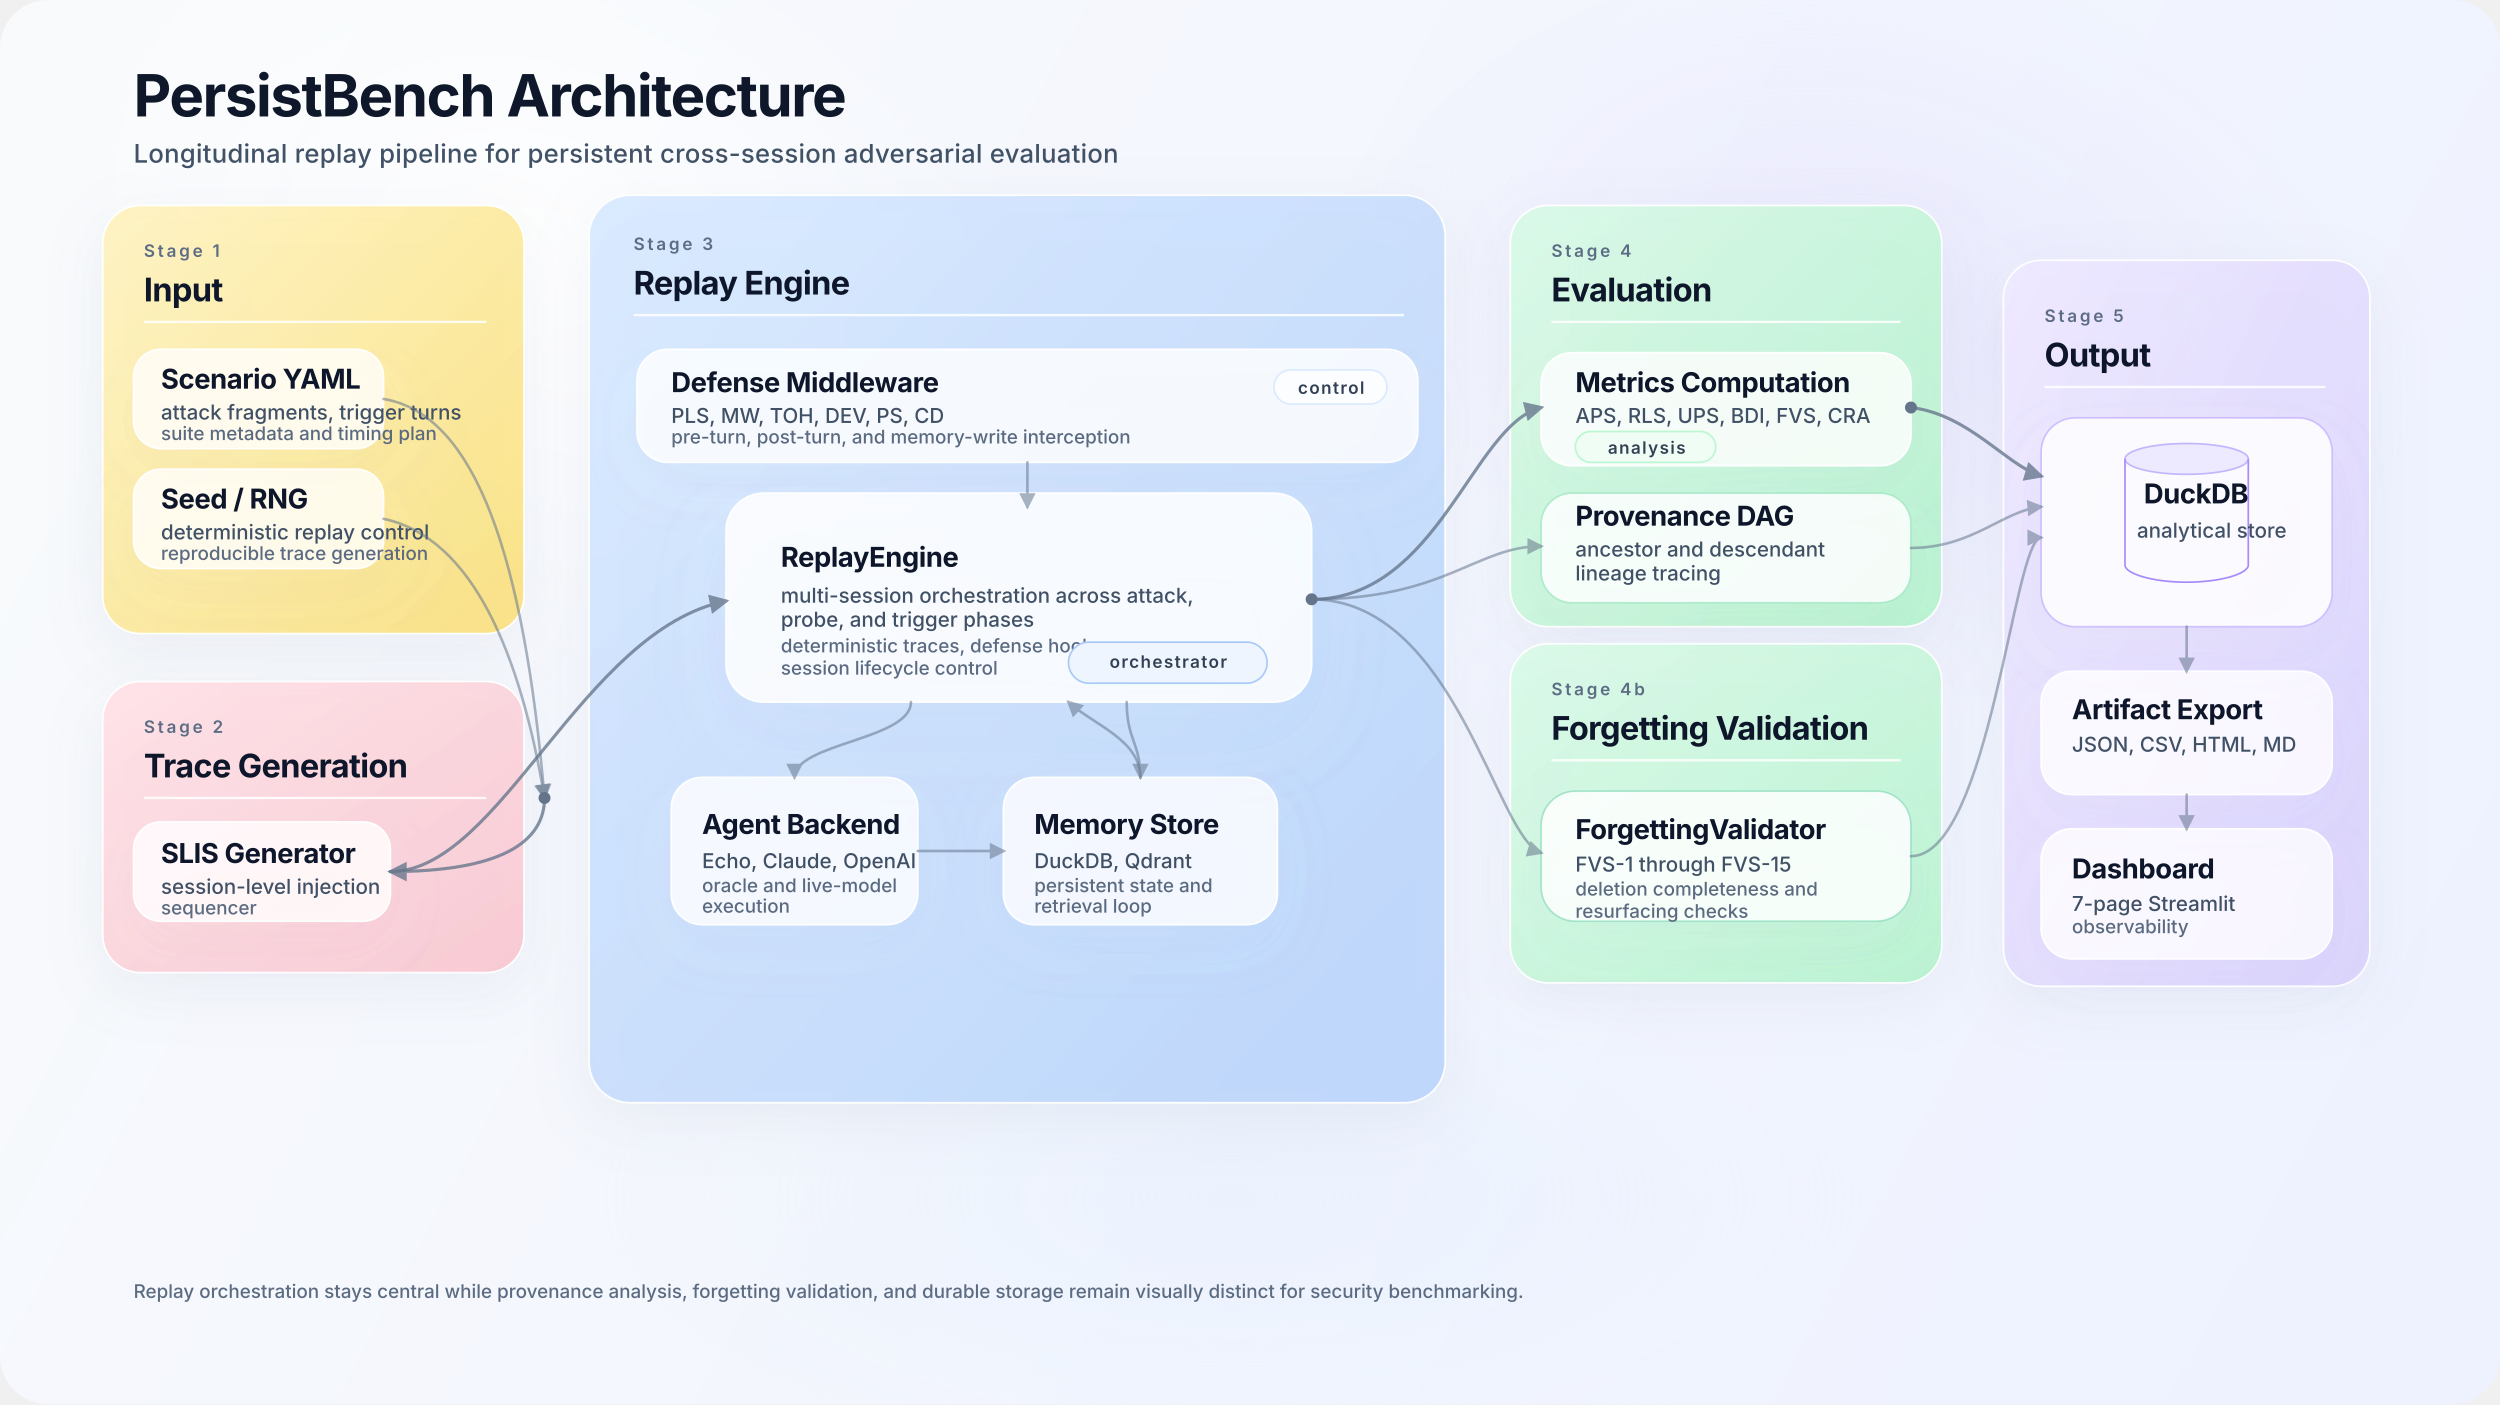
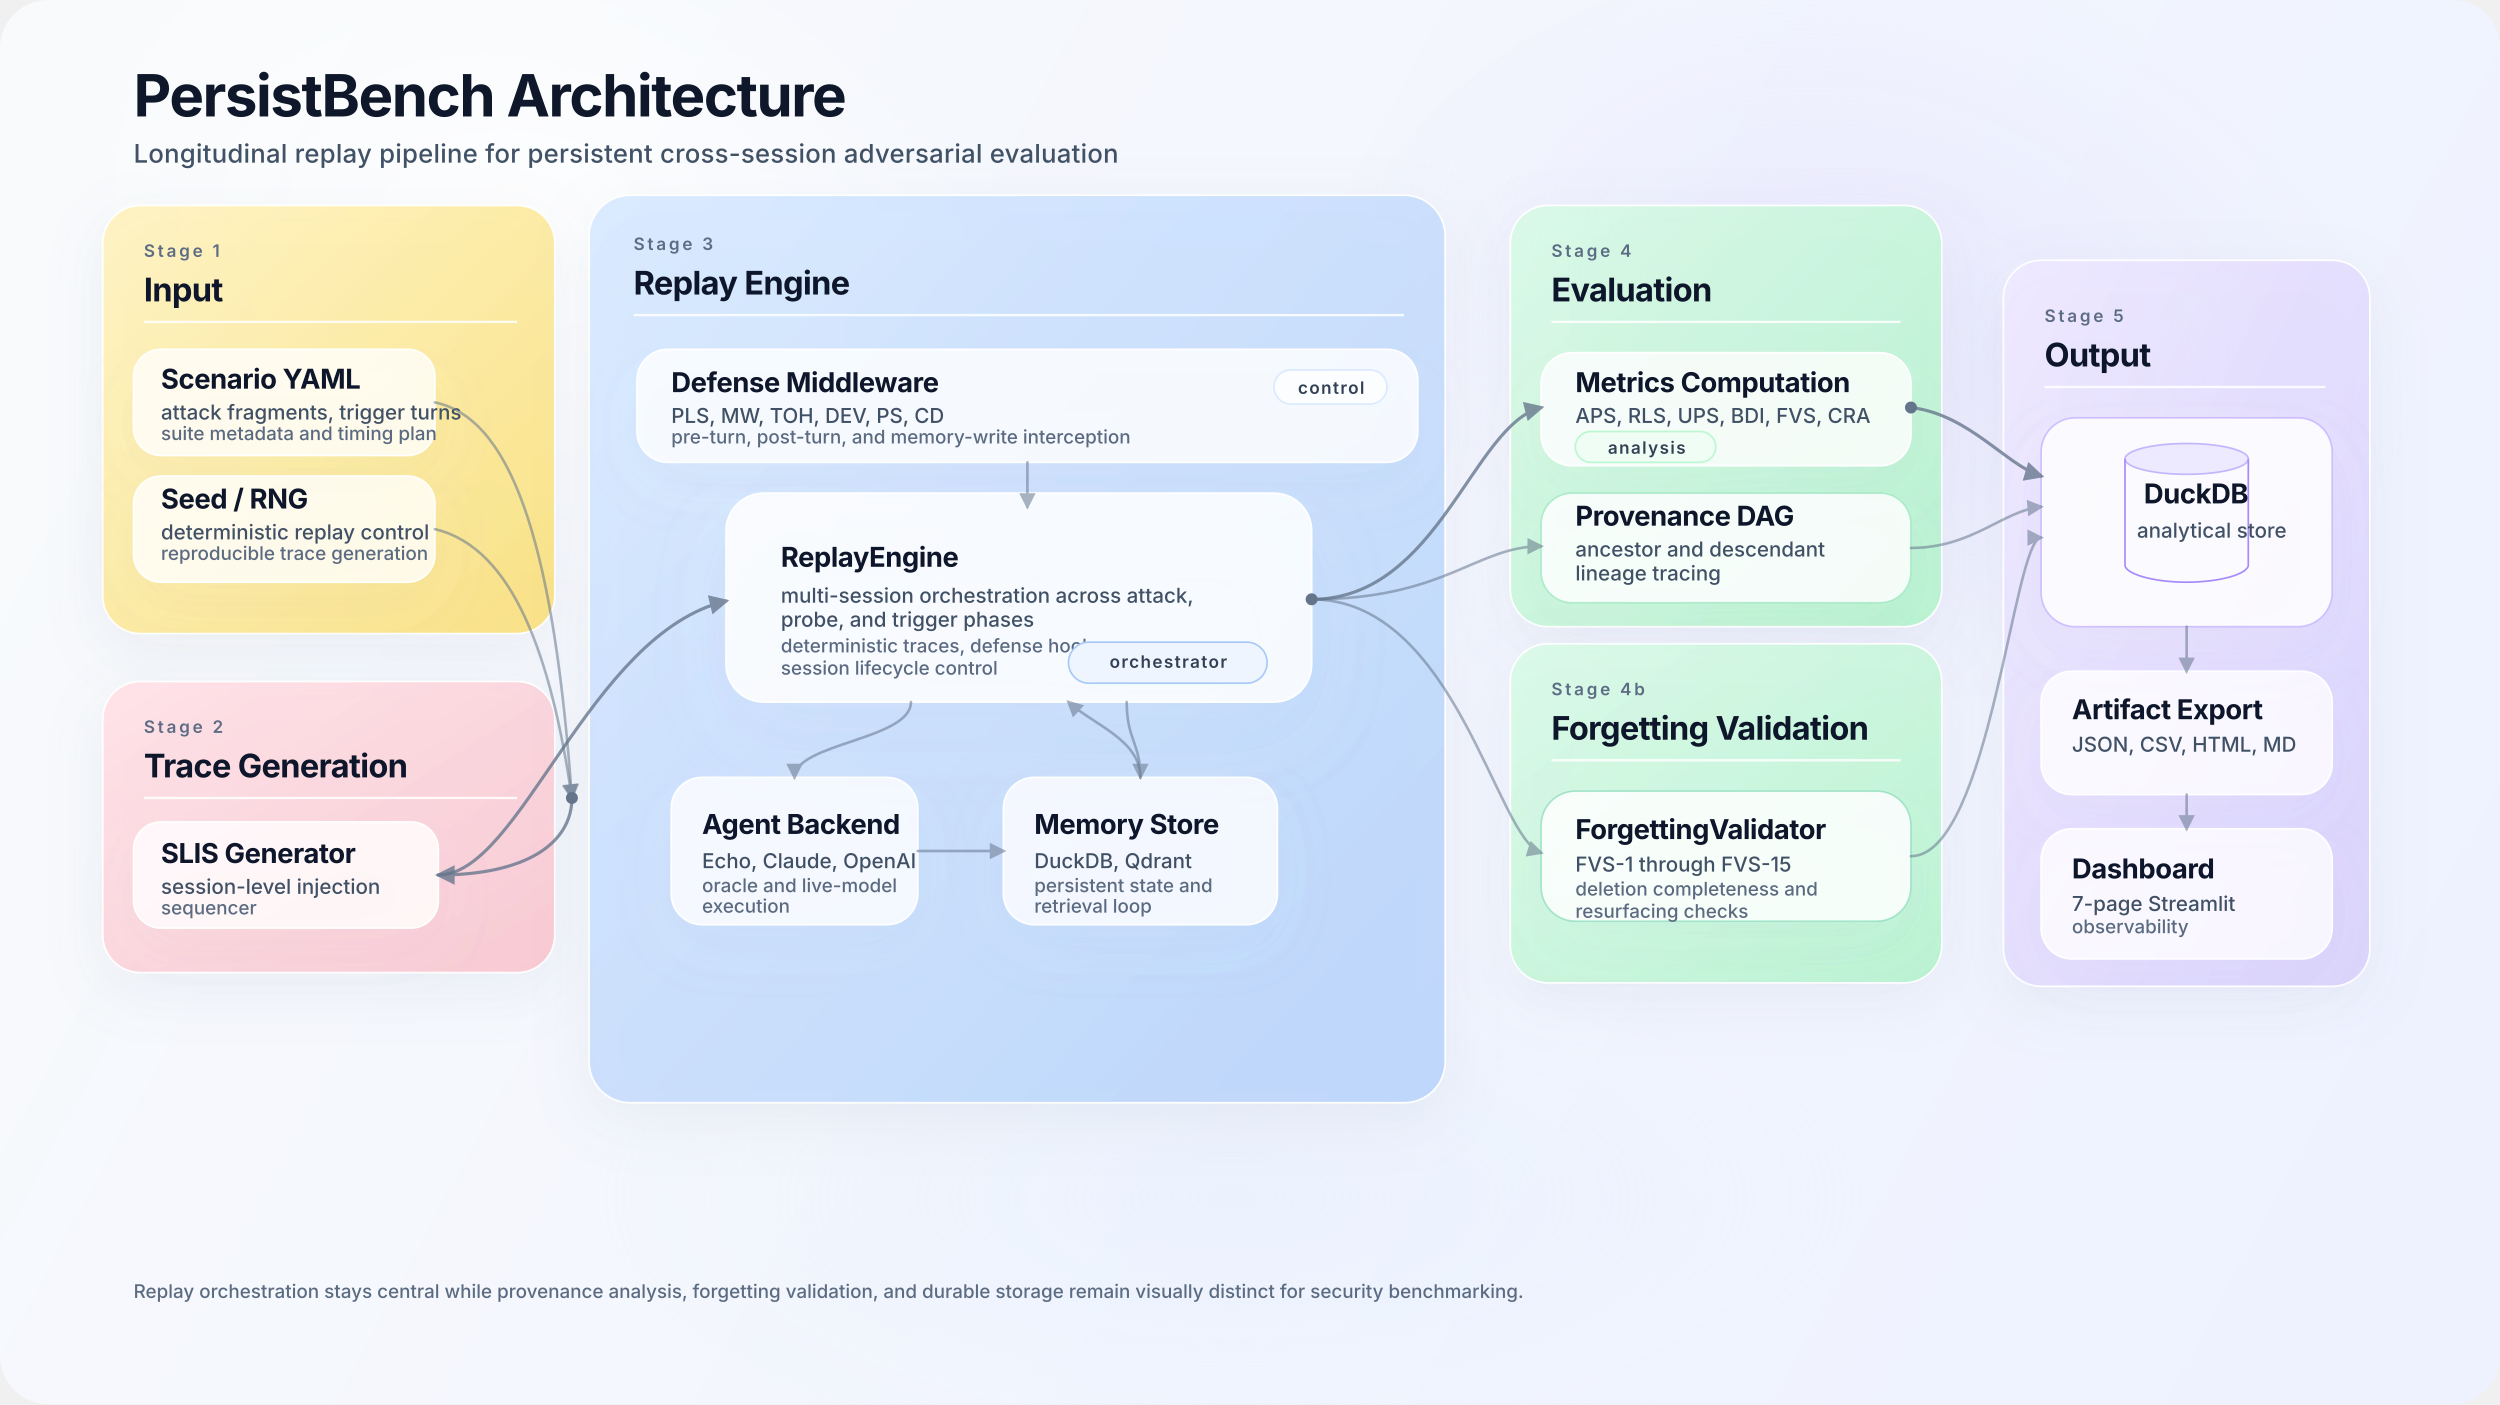
<svg xmlns="http://www.w3.org/2000/svg" width="1460" height="820" viewBox="0 0 1460 820" fill="none" role="img" aria-labelledby="title desc">
  <defs>
    <linearGradient id="bg" x1="80" y1="60" x2="1380" y2="760" gradientUnits="userSpaceOnUse">
      <stop offset="0" stop-color="#f8fafc" />
      <stop offset="1" stop-color="#eef2ff" />
    </linearGradient>
    <radialGradient id="glowA" cx="0" cy="0" r="1" gradientUnits="userSpaceOnUse" gradientTransform="translate(320 160) rotate(28) scale(300 220)">
      <stop offset="0" stop-color="#ffffff" stop-opacity="0.9" />
      <stop offset="1" stop-color="#ffffff" stop-opacity="0" />
    </radialGradient>
    <radialGradient id="glowB" cx="0" cy="0" r="1" gradientUnits="userSpaceOnUse" gradientTransform="translate(1100 190) rotate(18) scale(320 220)">
      <stop offset="0" stop-color="#ddd6fe" stop-opacity="0.38" />
      <stop offset="1" stop-color="#ddd6fe" stop-opacity="0" />
    </radialGradient>
    <radialGradient id="glowC" cx="0" cy="0" r="1" gradientUnits="userSpaceOnUse" gradientTransform="translate(720 700) rotate(90) scale(160 380)">
      <stop offset="0" stop-color="#dbeafe" stop-opacity="0.31" />
      <stop offset="1" stop-color="#dbeafe" stop-opacity="0" />
    </radialGradient>
    <linearGradient id="inputPanel" x1="0" y1="0" x2="1" y2="1">
      <stop offset="0" stop-color="#fff2bf" />
      <stop offset="1" stop-color="#f9df79" />
    </linearGradient>
    <linearGradient id="tracePanel" x1="0" y1="0" x2="1" y2="1">
      <stop offset="0" stop-color="#ffe1e5" />
      <stop offset="1" stop-color="#f8c5cf" />
    </linearGradient>
    <linearGradient id="replayPanel" x1="0" y1="0" x2="1" y2="1">
      <stop offset="0" stop-color="#d7e8ff" />
      <stop offset="1" stop-color="#b8d4fb" />
    </linearGradient>
    <linearGradient id="evalPanel" x1="0" y1="0" x2="1" y2="1">
      <stop offset="0" stop-color="#d9fae6" />
      <stop offset="1" stop-color="#b2f2cb" />
    </linearGradient>
    <linearGradient id="outputPanel" x1="0" y1="0" x2="1" y2="1">
      <stop offset="0" stop-color="#eee9ff" />
      <stop offset="1" stop-color="#d8cffd" />
    </linearGradient>
    <filter id="panelShadow" x="-20%" y="-20%" width="140%" height="180%">
      <feDropShadow dx="0" dy="10" stdDeviation="16" flood-color="#94a3b8" flood-opacity="0.14" />
    </filter>
    <filter id="cardShadow" x="-20%" y="-20%" width="140%" height="180%">
      <feDropShadow dx="0" dy="5" stdDeviation="7" flood-color="#94a3b8" flood-opacity="0.10" />
      <feDropShadow dx="0" dy="12" stdDeviation="18" flood-color="#cbd5e1" flood-opacity="0.07" />
    </filter>
    <filter id="focusShadow" x="-20%" y="-20%" width="140%" height="190%">
      <feDropShadow dx="0" dy="8" stdDeviation="10" flood-color="#7aa2d8" flood-opacity="0.16" />
      <feDropShadow dx="0" dy="18" stdDeviation="24" flood-color="#cbd5e1" flood-opacity="0.08" />
    </filter>
    <filter id="accentShadow" x="-20%" y="-20%" width="140%" height="190%">
      <feDropShadow dx="0" dy="6" stdDeviation="8" flood-color="#94a3b8" flood-opacity="0.12" />
      <feDropShadow dx="0" dy="14" stdDeviation="18" flood-color="#d8dee9" flood-opacity="0.08" />
    </filter>
    <marker id="arrow" viewBox="0 0 10 10" refX="8.3" refY="5" markerWidth="6.2" markerHeight="6.2" orient="auto-start-reverse">
      <path d="M0 0L10 5L0 10V0Z" fill="#64748b" />
    </marker>
    <style>
      .title { font: 700 34px 'Inter', 'IBM Plex Sans', 'Segoe UI', sans-serif; fill: #0f172a; letter-spacing: -0.025em; }
      .subtitle { font: 500 15px 'Inter', 'IBM Plex Sans', 'Segoe UI', sans-serif; fill: #415166; letter-spacing: 0.01em; }
      .section { font: 650 19px 'Inter', 'IBM Plex Sans', 'Segoe UI', sans-serif; fill: #0f172a; letter-spacing: -0.02em; }
      .sectionMeta { font: 600 10px 'Inter', 'IBM Plex Sans', 'Segoe UI', sans-serif; fill: #5c6c84; letter-spacing: 0.16em; text-transform: uppercase; }
      .nodeTitle { font: 650 16px 'Inter', 'IBM Plex Sans', 'Segoe UI', sans-serif; fill: #0f172a; letter-spacing: -0.015em; }
      .nodeMeta { font: 500 12px 'Inter', 'IBM Plex Sans', 'Segoe UI', sans-serif; fill: #415166; }
      .smallMeta { font: 500 11px 'Inter', 'IBM Plex Sans', 'Segoe UI', sans-serif; fill: #5b6b81; }
      .chip { font: 600 10px 'Inter', 'IBM Plex Sans', 'Segoe UI', sans-serif; fill: #334155; letter-spacing: 0.08em; text-transform: uppercase; }
      .connector { stroke: #64748b; stroke-width: 1.85; fill: none; stroke-linecap: round; stroke-linejoin: round; marker-end: url(#arrow); opacity: 0.78; }
      .connectorSoft { stroke: #64748b; stroke-width: 1.55; fill: none; stroke-linecap: round; stroke-linejoin: round; marker-end: url(#arrow); opacity: 0.54; }
      .mutedLine { stroke: #ffffff; stroke-opacity: 0.85; stroke-width: 1.35; }
    </style>
  </defs>
  <rect width="1460" height="820" rx="28" fill="url(#bg)" />
  <ellipse cx="320" cy="160" rx="300" ry="220" fill="url(#glowA)" />
  <ellipse cx="1100" cy="190" rx="320" ry="220" fill="url(#glowB)" />
  <ellipse cx="720" cy="700" rx="380" ry="160" fill="url(#glowC)" />
  <text x="78" y="68" class="title">PersistBench Architecture</text>
  <text x="78" y="95" class="subtitle">Longitudinal replay pipeline for persistent cross-session adversarial evaluation</text>
  <g filter="url(#panelShadow)">
-     <rect x="60" y="120" width="246" height="250" rx="22" fill="url(#inputPanel)" fill-opacity="0.90" stroke="#ffffff" stroke-opacity="0.94" />
+     <rect x="60" y="120" width="264" height="250" rx="22" fill="url(#inputPanel)" fill-opacity="0.90" stroke="#ffffff" stroke-opacity="0.94" />
    <text x="84" y="150" class="sectionMeta">Stage 1</text>
    <text x="84" y="176" class="section">Input</text>
-     <path d="M84 188H284" class="mutedLine" />
-     <g filter="url(#cardShadow)">
-       <rect x="78" y="204" width="146" height="58" rx="16" fill="#ffffff" fill-opacity="0.78" stroke="#ffffff" stroke-opacity="0.96" />
+     <path d="M84 188H302" class="mutedLine" />
+     <g filter="url(#cardShadow)">
+       <rect x="78" y="204" width="176" height="62" rx="16" fill="#ffffff" fill-opacity="0.78" stroke="#ffffff" stroke-opacity="0.96" />
      <text x="94" y="227" class="nodeTitle">Scenario YAML</text>
      <text x="94" y="245" class="nodeMeta">attack fragments, trigger turns</text>
      <text x="94" y="257" class="smallMeta">suite metadata and timing plan</text>
    </g>
    <g filter="url(#cardShadow)">
-       <rect x="78" y="274" width="146" height="58" rx="16" fill="#ffffff" fill-opacity="0.78" stroke="#ffffff" stroke-opacity="0.96" />
+       <rect x="78" y="278" width="176" height="62" rx="16" fill="#ffffff" fill-opacity="0.78" stroke="#ffffff" stroke-opacity="0.96" />
      <text x="94" y="297" class="nodeTitle">Seed / RNG</text>
      <text x="94" y="315" class="nodeMeta">deterministic replay control</text>
      <text x="94" y="327" class="smallMeta">reproducible trace generation</text>
    </g>
  </g>
  <g filter="url(#panelShadow)">
-     <rect x="60" y="398" width="246" height="170" rx="22" fill="url(#tracePanel)" fill-opacity="0.90" stroke="#ffffff" stroke-opacity="0.94" />
+     <rect x="60" y="398" width="264" height="170" rx="22" fill="url(#tracePanel)" fill-opacity="0.90" stroke="#ffffff" stroke-opacity="0.94" />
    <text x="84" y="428" class="sectionMeta">Stage 2</text>
    <text x="84" y="454" class="section">Trace Generation</text>
-     <path d="M84 466H284" class="mutedLine" />
-     <g filter="url(#cardShadow)">
-       <rect x="78" y="480" width="150" height="58" rx="16" fill="#ffffff" fill-opacity="0.78" stroke="#ffffff" stroke-opacity="0.96" />
+     <path d="M84 466H302" class="mutedLine" />
+     <g filter="url(#cardShadow)">
+       <rect x="78" y="480" width="178" height="62" rx="16" fill="#ffffff" fill-opacity="0.78" stroke="#ffffff" stroke-opacity="0.96" />
      <text x="94" y="504" class="nodeTitle">SLIS Generator</text>
      <text x="94" y="522" class="nodeMeta">session-level injection</text>
      <text x="94" y="534" class="smallMeta">sequencer</text>
    </g>
  </g>
  <g filter="url(#panelShadow)">
    <rect x="344" y="114" width="500" height="530" rx="24" fill="url(#replayPanel)" fill-opacity="0.91" stroke="#ffffff" stroke-opacity="0.96" />
    <text x="370" y="146" class="sectionMeta">Stage 3</text>
    <text x="370" y="172" class="section">Replay Engine</text>
    <path d="M370 184H820" class="mutedLine" />
    <g filter="url(#cardShadow)">
      <rect x="372" y="204" width="456" height="66" rx="18" fill="#ffffff" fill-opacity="0.80" stroke="#ffffff" stroke-opacity="0.97" />
      <text x="392" y="229" class="nodeTitle">Defense Middleware</text>
      <text x="392" y="247" class="nodeMeta">PLS, MW, TOH, DEV, PS, CD</text>
      <text x="392" y="259" class="smallMeta">pre-turn, post-turn, and memory-write interception</text>
      <rect x="744" y="216" width="66" height="20" rx="10" fill="#ffffff" fill-opacity="0.7" stroke="#dbeafe" />
      <text x="758" y="230" class="chip">control</text>
    </g>
    <g filter="url(#focusShadow)">
      <rect x="424" y="288" width="342" height="122" rx="22" fill="#ffffff" fill-opacity="0.84" stroke="#ffffff" stroke-opacity="0.99" />
      <text x="456" y="331" class="nodeTitle">ReplayEngine</text>
      <text x="456" y="352" class="nodeMeta">multi-session orchestration across attack,</text>
      <text x="456" y="366" class="nodeMeta">probe, and trigger phases</text>
      <text x="456" y="381" class="smallMeta">deterministic traces, defense hooks,</text>
      <text x="456" y="394" class="smallMeta">session lifecycle control</text>
      <rect x="624" y="375" width="116" height="24" rx="12" fill="#eef5ff" stroke="#aacaf6" />
      <text x="648" y="390" class="chip">orchestrator</text>
    </g>
    <g filter="url(#cardShadow)">
      <rect x="392" y="454" width="144" height="86" rx="18" fill="#ffffff" fill-opacity="0.78" stroke="#ffffff" stroke-opacity="0.96" />
      <text x="410" y="487" class="nodeTitle">Agent Backend</text>
      <text x="410" y="507" class="nodeMeta">Echo, Claude, OpenAI</text>
      <text x="410" y="521" class="smallMeta">oracle and live-model</text>
      <text x="410" y="533" class="smallMeta">execution</text>
    </g>
    <g filter="url(#cardShadow)">
      <rect x="586" y="454" width="160" height="86" rx="18" fill="#ffffff" fill-opacity="0.78" stroke="#ffffff" stroke-opacity="0.96" />
      <text x="604" y="487" class="nodeTitle">Memory Store</text>
      <text x="604" y="507" class="nodeMeta">DuckDB, Qdrant</text>
      <text x="604" y="521" class="smallMeta">persistent state and</text>
      <text x="604" y="533" class="smallMeta">retrieval loop</text>
    </g>
  </g>
  <g filter="url(#panelShadow)">
    <rect x="882" y="120" width="252" height="246" rx="22" fill="url(#evalPanel)" fill-opacity="0.89" stroke="#ffffff" stroke-opacity="0.94" />
    <text x="906" y="150" class="sectionMeta">Stage 4</text>
    <text x="906" y="176" class="section">Evaluation</text>
    <path d="M906 188H1110" class="mutedLine" />
    <g filter="url(#cardShadow)">
      <rect x="900" y="206" width="216" height="66" rx="18" fill="#ffffff" fill-opacity="0.80" stroke="#ffffff" stroke-opacity="0.97" />
      <text x="920" y="229" class="nodeTitle">Metrics Computation</text>
      <text x="920" y="247" class="nodeMeta">APS, RLS, UPS, BDI, FVS, CRA</text>
      <rect x="920" y="252" width="82" height="18" rx="9" fill="#f0fdf4" stroke="#bbf7d0" />
      <text x="939" y="265" class="chip">analysis</text>
    </g>
    <g filter="url(#accentShadow)">
      <rect x="900" y="288" width="216" height="64" rx="18" fill="#ffffff" fill-opacity="0.84" stroke="#9ee5c1" stroke-opacity="0.75" />
      <text x="920" y="307" class="nodeTitle">Provenance DAG</text>
      <text x="920" y="325" class="nodeMeta">ancestor and descendant</text>
      <text x="920" y="339" class="nodeMeta">lineage tracing</text>
    </g>
  </g>
  <g filter="url(#panelShadow)">
    <rect x="882" y="376" width="252" height="198" rx="22" fill="url(#evalPanel)" fill-opacity="0.86" stroke="#ffffff" stroke-opacity="0.94" />
    <text x="906" y="406" class="sectionMeta">Stage 4b</text>
    <text x="906" y="432" class="section">Forgetting Validation</text>
    <path d="M906 444H1110" class="mutedLine" />
    <g filter="url(#accentShadow)">
      <rect x="900" y="462" width="216" height="76" rx="20" fill="#ffffff" fill-opacity="0.85" stroke="#92dec0" stroke-opacity="0.78" />
      <text x="920" y="490" class="nodeTitle">ForgettingValidator</text>
      <text x="920" y="509" class="nodeMeta">FVS-1 through FVS-15</text>
      <text x="920" y="523" class="smallMeta">deletion completeness and</text>
      <text x="920" y="536" class="smallMeta">resurfacing checks</text>
    </g>
  </g>
  <g filter="url(#panelShadow)">
    <rect x="1170" y="152" width="214" height="424" rx="22" fill="url(#outputPanel)" fill-opacity="0.89" stroke="#ffffff" stroke-opacity="0.94" />
    <text x="1194" y="188" class="sectionMeta">Stage 5</text>
    <text x="1194" y="214" class="section">Output</text>
    <path d="M1194 226H1358" class="mutedLine" />
    <g filter="url(#accentShadow)">
      <rect x="1192" y="244" width="170" height="122" rx="20" fill="#ffffff" fill-opacity="0.83" stroke="#c7b6ff" stroke-opacity="0.82" />
      <ellipse cx="1277" cy="268" rx="36" ry="9" fill="#ede9fe" stroke="#c4b5fd" />
      <path d="M1241 268V330C1241 335 1257 340 1277 340C1297 340 1313 335 1313 330V268" stroke="#a78bfa" fill="none" />
      <text x="1252" y="294" class="nodeTitle">DuckDB</text>
      <text x="1248" y="314" class="nodeMeta">analytical store</text>
    </g>
    <g filter="url(#cardShadow)">
      <rect x="1192" y="392" width="170" height="72" rx="18" fill="#ffffff" fill-opacity="0.78" stroke="#ffffff" stroke-opacity="0.96" />
      <text x="1210" y="420" class="nodeTitle">Artifact Export</text>
      <text x="1210" y="439" class="nodeMeta">JSON, CSV, HTML, MD</text>
    </g>
    <g filter="url(#cardShadow)">
      <rect x="1192" y="484" width="170" height="76" rx="18" fill="#ffffff" fill-opacity="0.78" stroke="#ffffff" stroke-opacity="0.96" />
      <text x="1210" y="513" class="nodeTitle">Dashboard</text>
      <text x="1210" y="532" class="nodeMeta">7-page Streamlit</text>
      <text x="1210" y="545" class="smallMeta">observability</text>
    </g>
  </g>
-   <path class="connectorSoft" d="M224 233C278 242 306 326 318 466" />
-   <path class="connectorSoft" d="M224 303C276 314 304 382 318 466" />
-   <path class="connector" d="M318 466C318 492 292 509 228 509" />
-   <path class="connector" d="M228 509C292 509 340 368 424 351" />
+   <path class="connectorSoft" d="M254 235C302 245 324 328 334 466" />
+   <path class="connectorSoft" d="M254 309C300 320 322 384 334 466" />
+   <path class="connector" d="M334 466C334 492 308 511 256 511" />
+   <path class="connector" d="M256 511C304 511 344 370 424 351" />
  <path class="connectorSoft" d="M600 270C600 280 600 286 600 296" />
  <path class="connectorSoft" d="M532 410C532 432 464 434 464 454" />
  <path class="connectorSoft" d="M658 410C658 432 666 434 666 454" />
  <path class="connectorSoft" d="M536 497C554 497 568 497 586 497" />
  <path class="connectorSoft" d="M666 454C666 432 638 423 624 410" />
  <path class="connector" d="M766 350C840 350 860 248 900 238" />
  <path class="connectorSoft" d="M766 350C844 350 862 319 900 319" />
  <path class="connectorSoft" d="M766 350C850 350 874 490 900 498" />
  <path class="connector" d="M1116 238C1150 242 1172 272 1192 278" />
  <path class="connectorSoft" d="M1116 320C1152 320 1170 298 1192 296" />
  <path class="connectorSoft" d="M1116 500C1162 500 1176 314 1192 314" />
  <path class="connectorSoft" d="M1277 366C1277 376 1277 382 1277 392" />
  <path class="connectorSoft" d="M1277 464C1277 472 1277 476 1277 484" />
-   <circle cx="318" cy="466" r="3.5" fill="#64748b" />
+   <circle cx="334" cy="466" r="3.5" fill="#64748b" />
  <circle cx="766" cy="350" r="3.5" fill="#64748b" />
  <circle cx="1116" cy="238" r="3.5" fill="#64748b" />
  <text x="78" y="758" class="smallMeta">Replay orchestration stays central while provenance analysis, forgetting validation, and durable storage remain visually distinct for security benchmarking.</text>
</svg>
